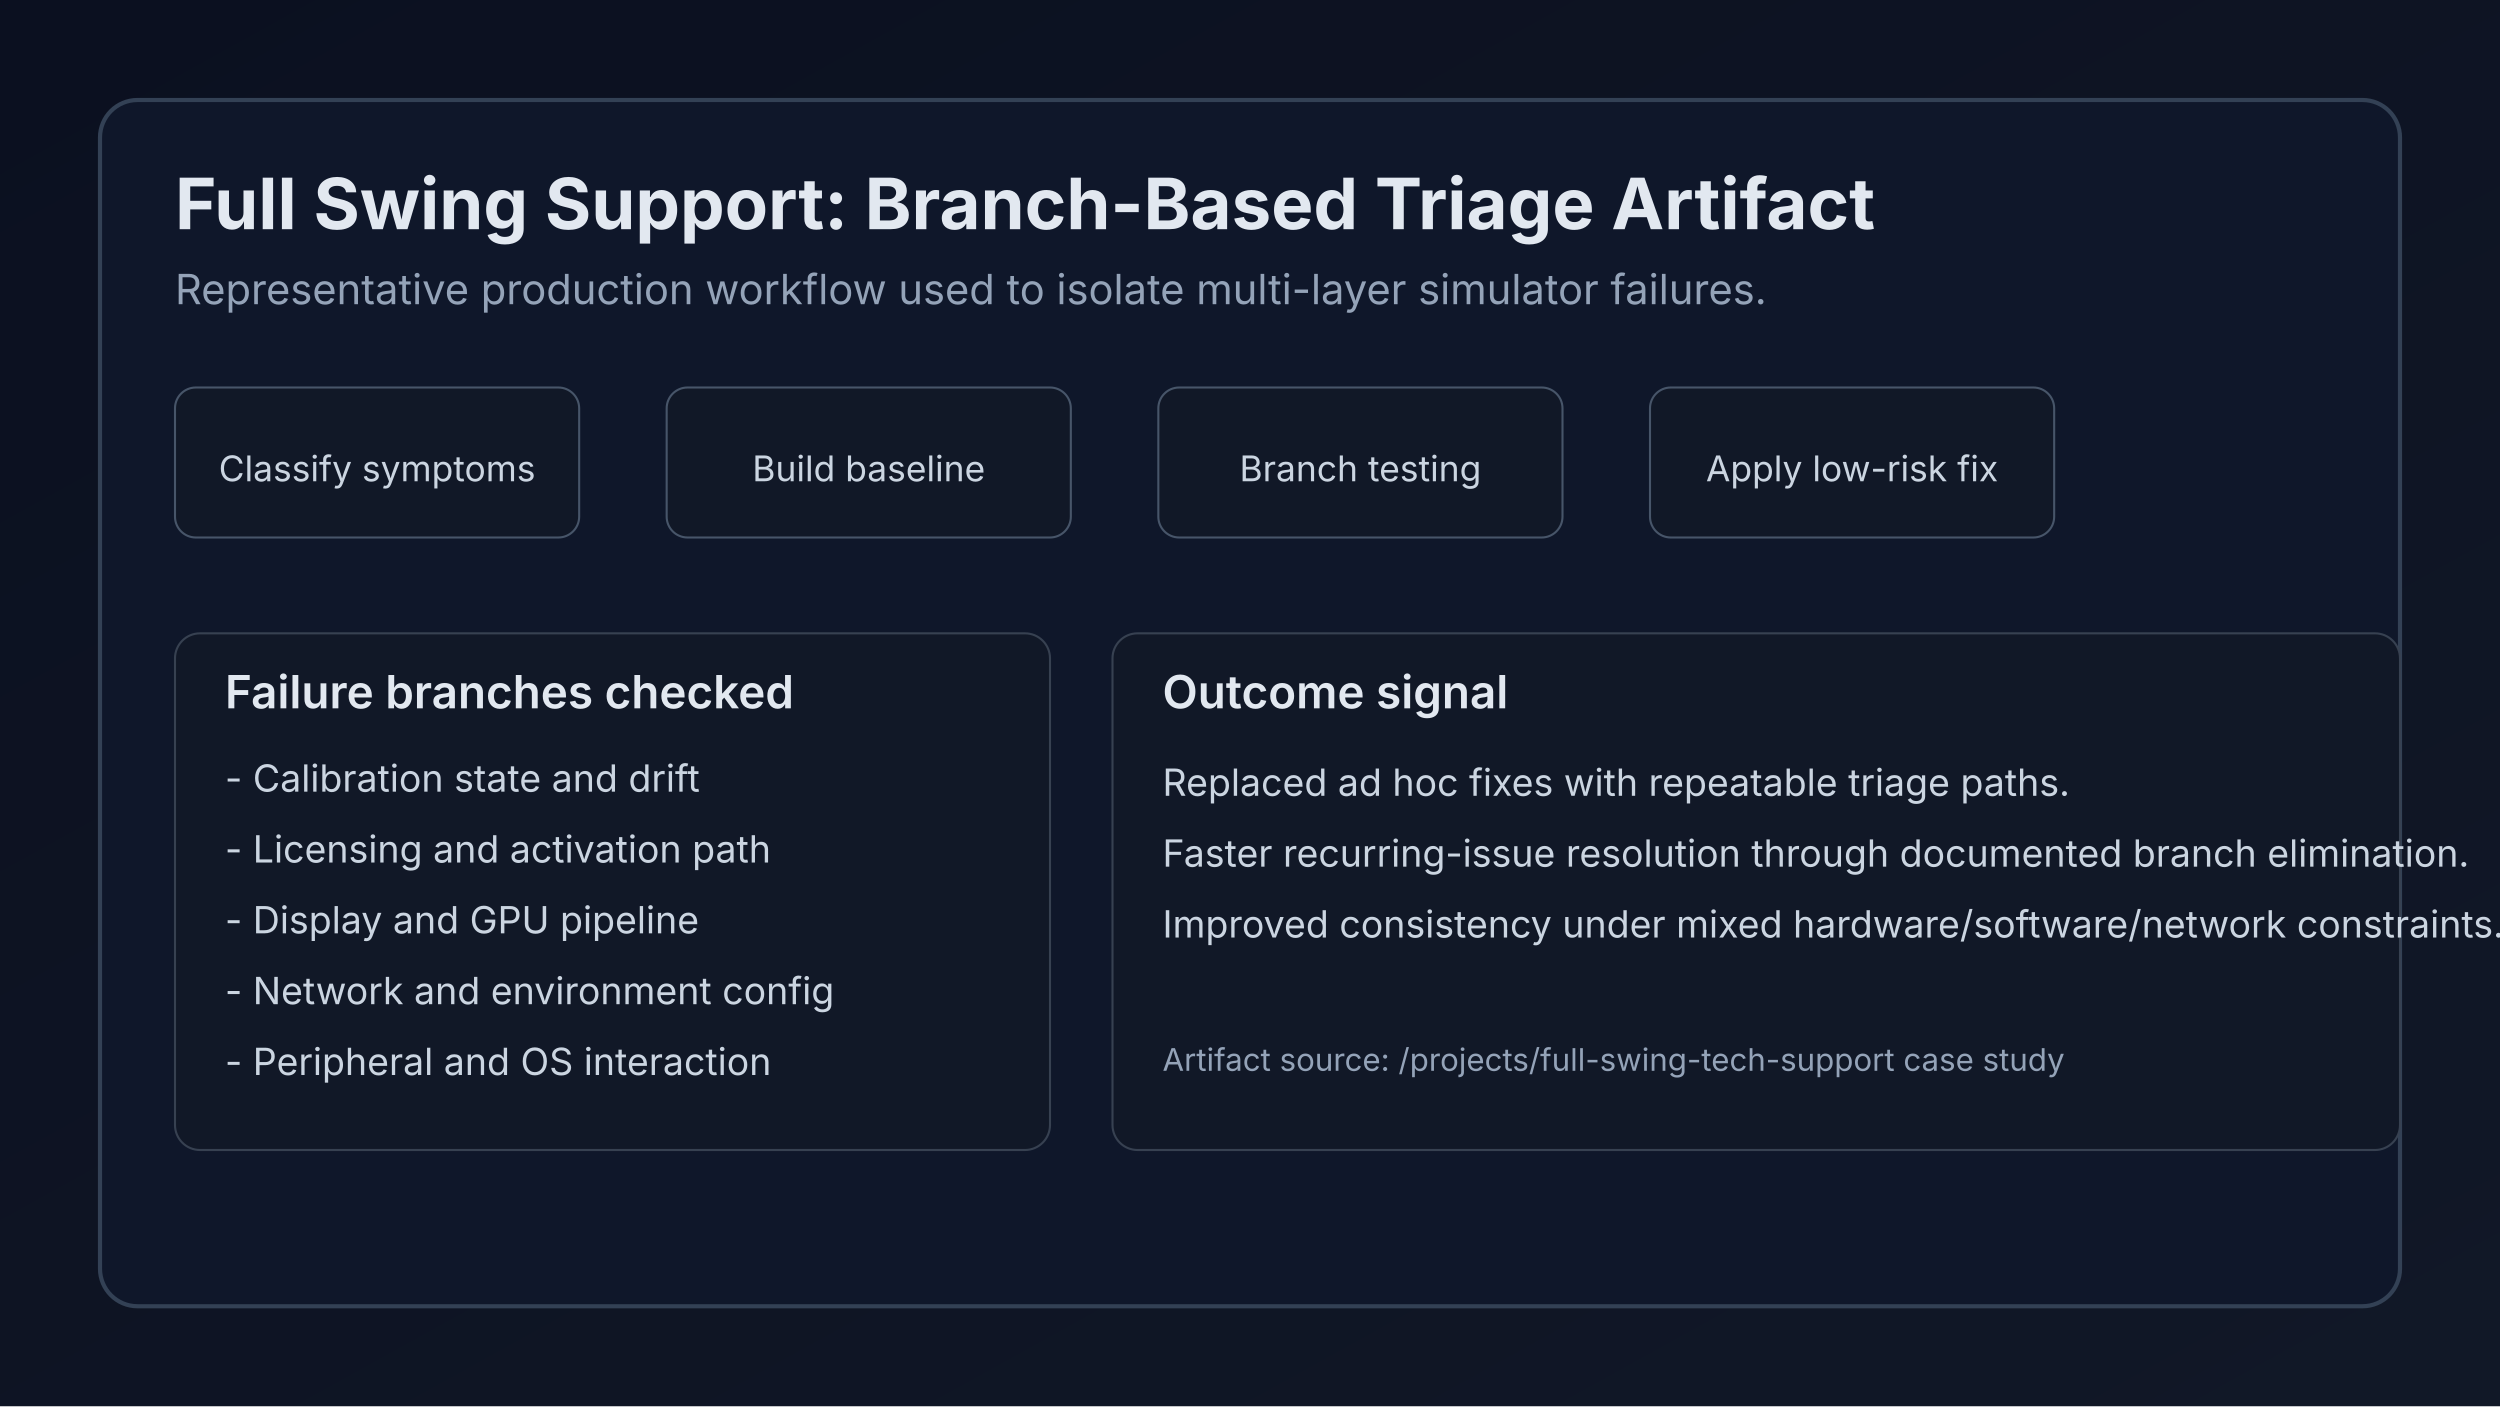
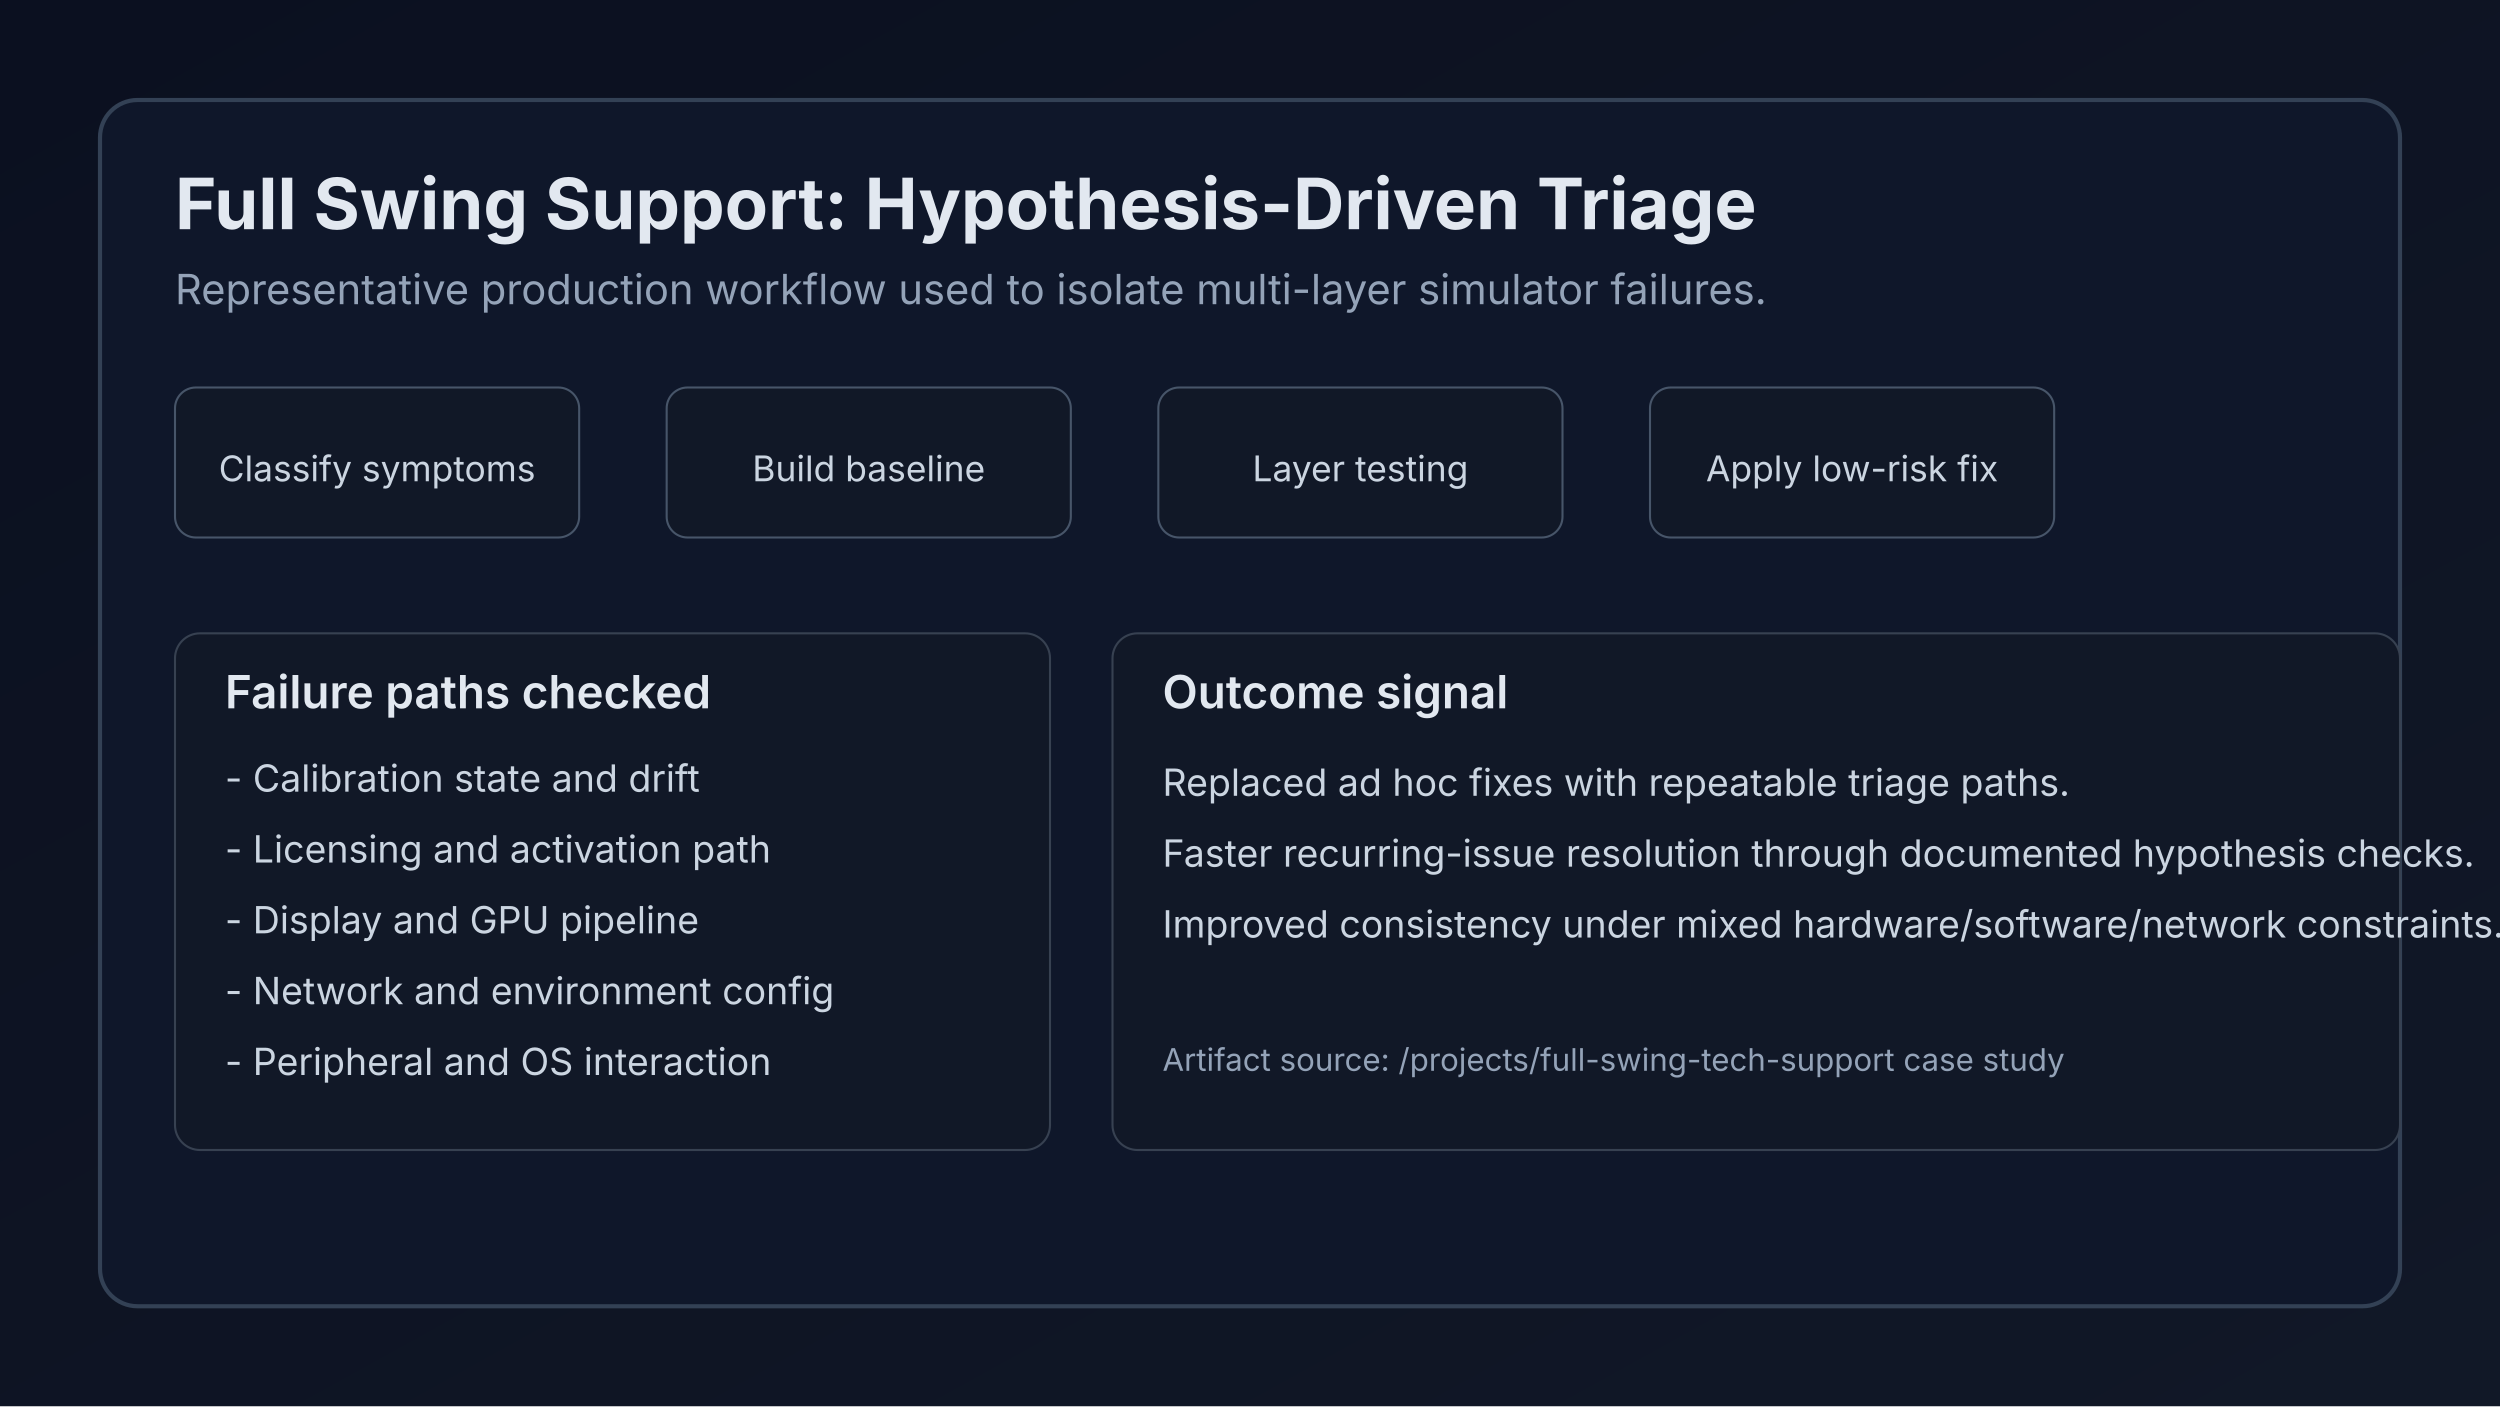
<svg xmlns="http://www.w3.org/2000/svg" width="1200" height="675" viewBox="0 0 1200 675" role="img" aria-label="Full Swing troubleshooting workflow artifact">
  <defs>
    <linearGradient id="bg" x1="0" x2="1" y1="0" y2="1">
      <stop offset="0%" stop-color="#0b1020" />
      <stop offset="100%" stop-color="#111827" />
    </linearGradient>
    <linearGradient id="accent" x1="0" x2="1" y1="0" y2="0">
      <stop offset="0%" stop-color="#a855f7" />
      <stop offset="100%" stop-color="#06b6d4" />
    </linearGradient>
  </defs>
  <rect width="1200" height="675" fill="url(#bg)" />
  <rect x="48" y="48" width="1104" height="579" rx="18" fill="#0f172a" stroke="#334155" stroke-width="2" />
  <text x="84" y="110" fill="#e2e8f0" font-family="Inter, Segoe UI, Arial, sans-serif" font-size="34" font-weight="700">
-     Full Swing Support: Branch-Based Triage Artifact
+     Full Swing Support: Hypothesis-Driven Triage
  </text>
  <text x="84" y="146" fill="#94a3b8" font-family="Inter, Segoe UI, Arial, sans-serif" font-size="20">
    Representative production workflow used to isolate multi-layer simulator failures.
  </text>
  <rect x="84" y="186" width="194" height="72" rx="10" fill="#111827" stroke="#475569" />
  <text x="181" y="231" text-anchor="middle" fill="#cbd5e1" font-family="Inter, Segoe UI, Arial, sans-serif" font-size="17">Classify symptoms</text>
  <rect x="320" y="186" width="194" height="72" rx="10" fill="#111827" stroke="#475569" />
  <text x="417" y="231" text-anchor="middle" fill="#cbd5e1" font-family="Inter, Segoe UI, Arial, sans-serif" font-size="17">Build baseline</text>
  <rect x="556" y="186" width="194" height="72" rx="10" fill="#111827" stroke="#475569" />
-   <text x="653" y="231" text-anchor="middle" fill="#cbd5e1" font-family="Inter, Segoe UI, Arial, sans-serif" font-size="17">Branch testing</text>
+   <text x="653" y="231" text-anchor="middle" fill="#cbd5e1" font-family="Inter, Segoe UI, Arial, sans-serif" font-size="17">Layer testing</text>
  <rect x="792" y="186" width="194" height="72" rx="10" fill="#111827" stroke="#475569" />
  <text x="889" y="231" text-anchor="middle" fill="#cbd5e1" font-family="Inter, Segoe UI, Arial, sans-serif" font-size="17">Apply low-risk fix</text>
  <line x1="278" y1="222" x2="320" y2="222" stroke="url(#accent)" stroke-width="3" />
  <line x1="514" y1="222" x2="556" y2="222" stroke="url(#accent)" stroke-width="3" />
  <line x1="750" y1="222" x2="792" y2="222" stroke="url(#accent)" stroke-width="3" />
  <rect x="84" y="304" width="420" height="248" rx="12" fill="#111827" stroke="#374151" />
  <text x="108" y="340" fill="#e2e8f0" font-family="Inter, Segoe UI, Arial, sans-serif" font-size="22" font-weight="600">
-     Failure branches checked
+     Failure paths checked
  </text>
  <text x="108" y="380" fill="#cbd5e1" font-family="Inter, Segoe UI, Arial, sans-serif" font-size="18">- Calibration state and drift</text>
  <text x="108" y="414" fill="#cbd5e1" font-family="Inter, Segoe UI, Arial, sans-serif" font-size="18">- Licensing and activation path</text>
  <text x="108" y="448" fill="#cbd5e1" font-family="Inter, Segoe UI, Arial, sans-serif" font-size="18">- Display and GPU pipeline</text>
  <text x="108" y="482" fill="#cbd5e1" font-family="Inter, Segoe UI, Arial, sans-serif" font-size="18">- Network and environment config</text>
  <text x="108" y="516" fill="#cbd5e1" font-family="Inter, Segoe UI, Arial, sans-serif" font-size="18">- Peripheral and OS interaction</text>
  <rect x="534" y="304" width="618" height="248" rx="12" fill="#111827" stroke="#374151" />
  <text x="558" y="340" fill="#e2e8f0" font-family="Inter, Segoe UI, Arial, sans-serif" font-size="22" font-weight="600">
    Outcome signal
  </text>
  <text x="558" y="382" fill="#cbd5e1" font-family="Inter, Segoe UI, Arial, sans-serif" font-size="18">
    Replaced ad hoc fixes with repeatable triage paths.
  </text>
  <text x="558" y="416" fill="#cbd5e1" font-family="Inter, Segoe UI, Arial, sans-serif" font-size="18">
-     Faster recurring-issue resolution through documented branch elimination.
+     Faster recurring-issue resolution through documented hypothesis checks.
  </text>
  <text x="558" y="450" fill="#cbd5e1" font-family="Inter, Segoe UI, Arial, sans-serif" font-size="18">
    Improved consistency under mixed hardware/software/network constraints.
  </text>
  <text x="558" y="514" fill="#94a3b8" font-family="Inter, Segoe UI, Arial, sans-serif" font-size="15">
    Artifact source: /projects/full-swing-tech-support case study
  </text>
</svg>
